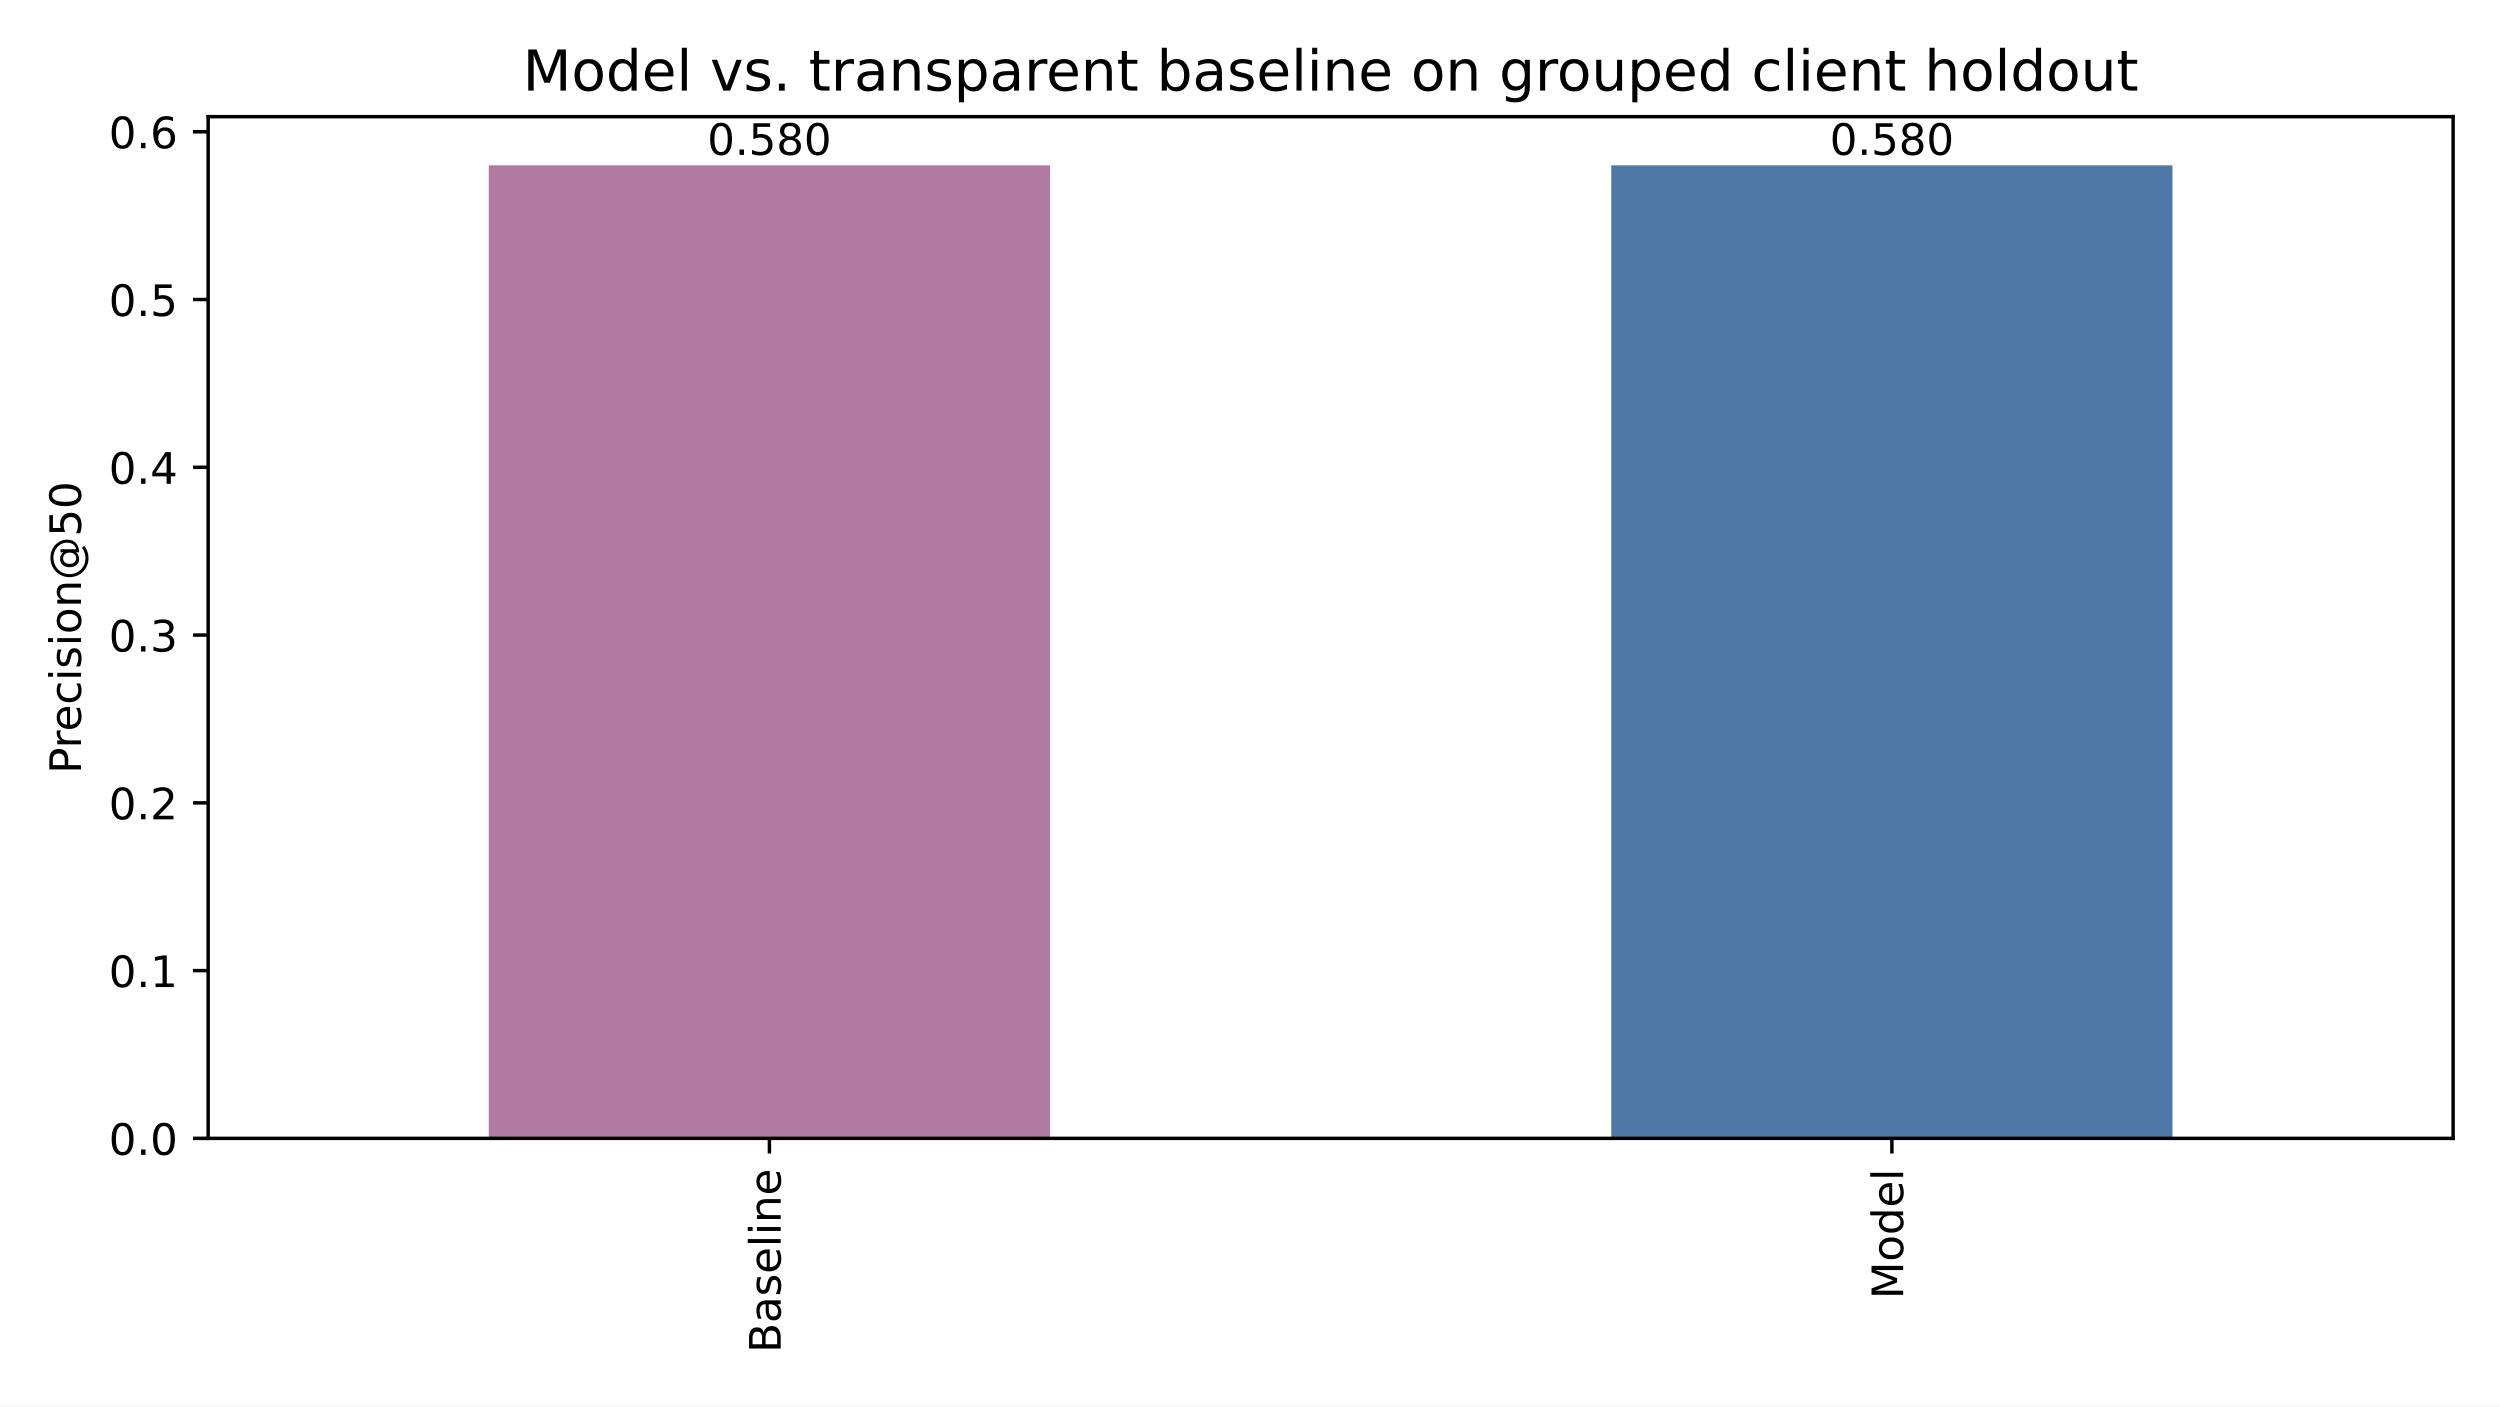
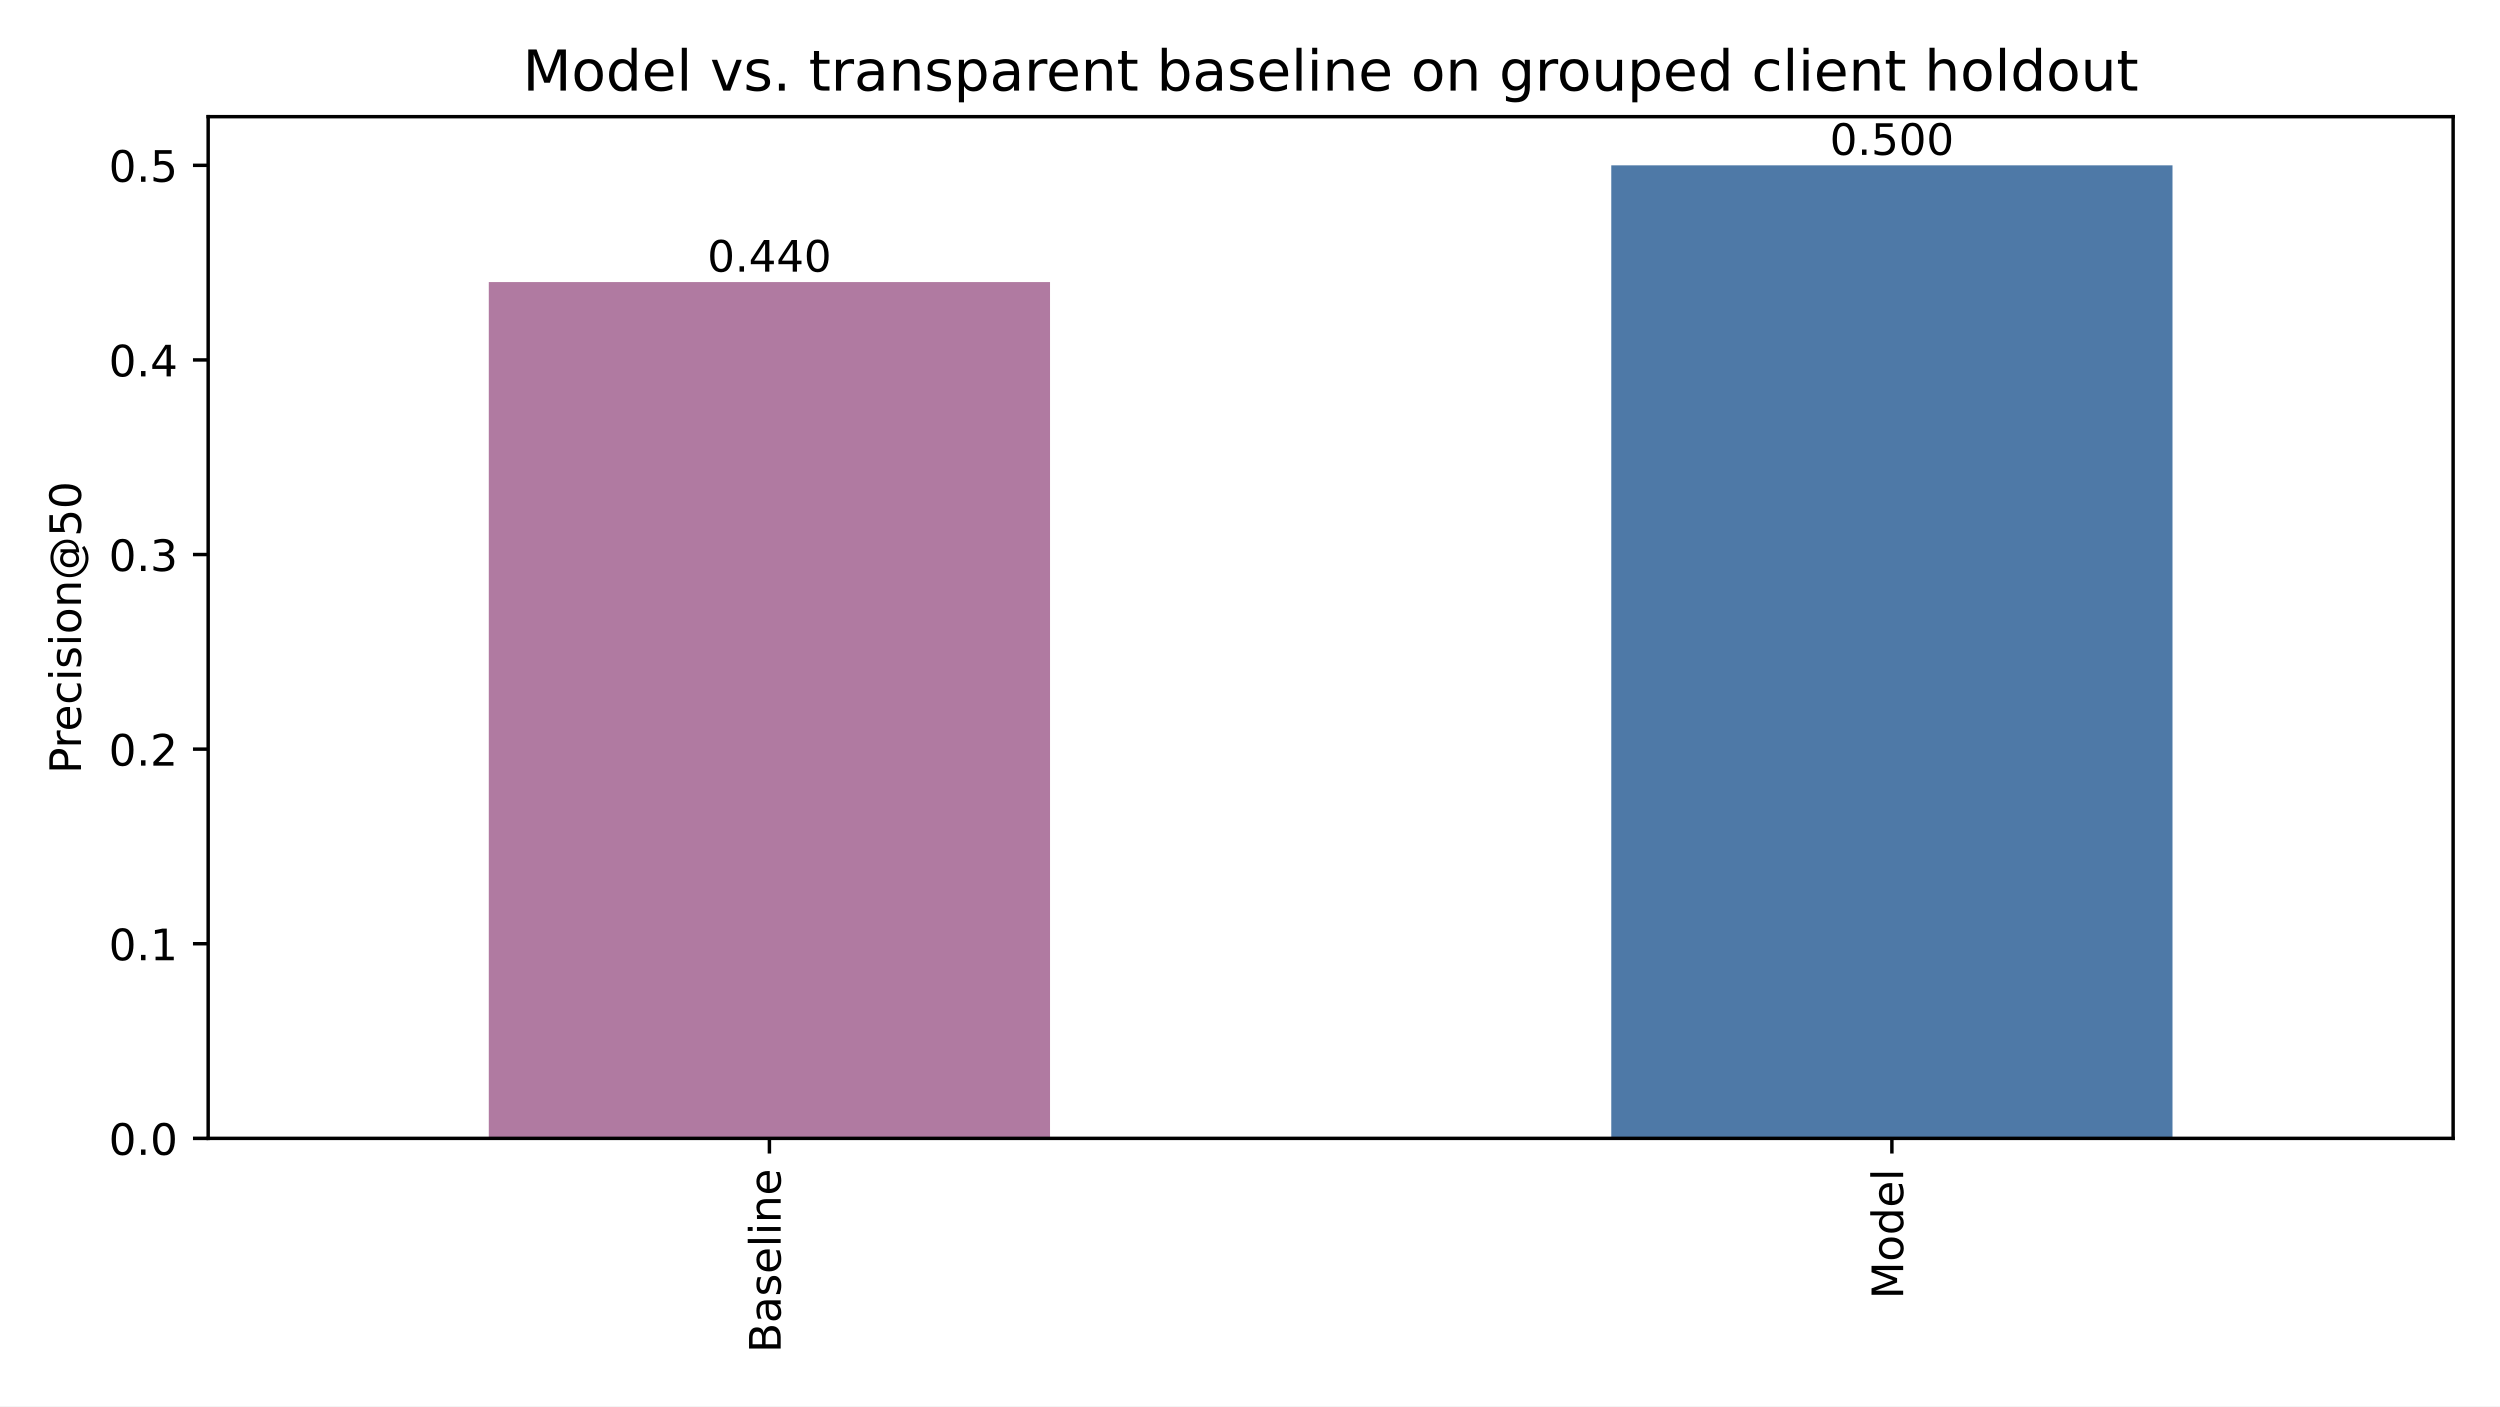
<svg xmlns="http://www.w3.org/2000/svg" xmlns:xlink="http://www.w3.org/1999/xlink" width="576pt" height="324pt" viewBox="0 0 576 324" version="1.1">
  <defs>
    <style type="text/css">*{stroke-linejoin: round; stroke-linecap: butt}</style>
  </defs>
  <g id="figure_1">
    <g id="patch_1">
      <path d="M 0 324  L 576 324  L 576 0  L 0 0  z " style="fill: #ffffff" />
    </g>
    <g id="axes_1">
      <g id="patch_2">
        <path d="M 47.962 262.28  L 565.2 262.28  L 565.2 26.88  L 47.962 26.88  z " style="fill: #ffffff" />
      </g>
      <g id="patch_3">
-         <path d="M 112.617 262.28  L 241.926 262.28  L 241.926 38.09  L 112.617 38.09  z " clip-path="url(#p8bdbd40748)" style="fill: #b07aa1" />
+         <path d="M 112.617 262.28  L 241.926 262.28  L 241.926 64.992  L 112.617 64.992  z " clip-path="url(#p44ab241699)" style="fill: #b07aa1" />
      </g>
      <g id="patch_4">
-         <path d="M 371.236 262.28  L 500.545 262.28  L 500.545 38.09  L 371.236 38.09  z " clip-path="url(#p8bdbd40748)" style="fill: #4e79a7" />
+         <path d="M 371.236 262.28  L 500.545 262.28  L 500.545 38.09  L 371.236 38.09  z " clip-path="url(#p44ab241699)" style="fill: #4e79a7" />
      </g>
      <g id="matplotlib.axis_1">
        <g id="xtick_1">
          <g id="line2d_1">
            <defs>
-               <path id="m9fd3257aeb" d="M 0 0  L 0 3.5  " style="stroke: #000000; stroke-width: 0.8" />
+               <path id="mbc9016c995" d="M 0 0  L 0 3.5  " style="stroke: #000000; stroke-width: 0.8" />
            </defs>
            <g>
-               <use xlink:href="#m9fd3257aeb" x="177.272" y="262.28" style="stroke: #000000; stroke-width: 0.8" />
+               <use xlink:href="#mbc9016c995" x="177.272" y="262.28" style="stroke: #000000; stroke-width: 0.8" />
            </g>
          </g>
          <g id="text_1">
            <g transform="translate(179.8698 311.6784) rotate(-90) scale(0.1 -0.1)">
              <defs>
                <path id="DejaVuSans-25" d="M 1259 2228  L 1259 519  L 2272 519  Q 2781 519 3026 730  Q 3272 941 3272 1375  Q 3272 1813 3026 2020  Q 2781 2228 2272 2228  L 1259 2228  z M 1259 4147  L 1259 2741  L 2194 2741  Q 2656 2741 2882 2914  Q 3109 3088 3109 3444  Q 3109 3797 2882 3972  Q 2656 4147 2194 4147  L 1259 4147  z M 628 4666  L 2241 4666  Q 2963 4666 3353 4366  Q 3744 4066 3744 3513  Q 3744 3084 3544 2831  Q 3344 2578 2956 2516  Q 3422 2416 3680 2098  Q 3938 1781 3938 1306  Q 3938 681 3513 340  Q 3088 0 2303 0  L 628 0  L 628 4666  z " transform="scale(0.015625)" />
                <path id="DejaVuSans-44" d="M 2194 1759  Q 1497 1759 1228 1600  Q 959 1441 959 1056  Q 959 750 1161 570  Q 1363 391 1709 391  Q 2188 391 2477 730  Q 2766 1069 2766 1631  L 2766 1759  L 2194 1759  z M 3341 1997  L 3341 0  L 2766 0  L 2766 531  Q 2569 213 2275 61  Q 1981 -91 1556 -91  Q 1019 -91 701 211  Q 384 513 384 1019  Q 384 1609 779 1909  Q 1175 2209 1959 2209  L 2766 2209  L 2766 2266  Q 2766 2663 2505 2880  Q 2244 3097 1772 3097  Q 1472 3097 1187 3025  Q 903 2953 641 2809  L 641 3341  Q 956 3463 1253 3523  Q 1550 3584 1831 3584  Q 2591 3584 2966 3190  Q 3341 2797 3341 1997  z " transform="scale(0.015625)" />
                <path id="DejaVuSans-56" d="M 2834 3397  L 2834 2853  Q 2591 2978 2328 3040  Q 2066 3103 1784 3103  Q 1356 3103 1142 2972  Q 928 2841 928 2578  Q 928 2378 1081 2264  Q 1234 2150 1697 2047  L 1894 2003  Q 2506 1872 2764 1633  Q 3022 1394 3022 966  Q 3022 478 2636 193  Q 2250 -91 1575 -91  Q 1294 -91 989 -36  Q 684 19 347 128  L 347 722  Q 666 556 975 473  Q 1284 391 1588 391  Q 1994 391 2212 530  Q 2431 669 2431 922  Q 2431 1156 2273 1281  Q 2116 1406 1581 1522  L 1381 1569  Q 847 1681 609 1914  Q 372 2147 372 2553  Q 372 3047 722 3315  Q 1072 3584 1716 3584  Q 2034 3584 2315 3537  Q 2597 3491 2834 3397  z " transform="scale(0.015625)" />
                <path id="DejaVuSans-48" d="M 3597 1894  L 3597 1613  L 953 1613  Q 991 1019 1311 708  Q 1631 397 2203 397  Q 2534 397 2845 478  Q 3156 559 3463 722  L 3463 178  Q 3153 47 2828 -22  Q 2503 -91 2169 -91  Q 1331 -91 842 396  Q 353 884 353 1716  Q 353 2575 817 3079  Q 1281 3584 2069 3584  Q 2775 3584 3186 3129  Q 3597 2675 3597 1894  z M 3022 2063  Q 3016 2534 2758 2815  Q 2500 3097 2075 3097  Q 1594 3097 1305 2825  Q 1016 2553 972 2059  L 3022 2063  z " transform="scale(0.015625)" />
                <path id="DejaVuSans-4f" d="M 603 4863  L 1178 4863  L 1178 0  L 603 0  L 603 4863  z " transform="scale(0.015625)" />
                <path id="DejaVuSans-4c" d="M 603 3500  L 1178 3500  L 1178 0  L 603 0  L 603 3500  z M 603 4863  L 1178 4863  L 1178 4134  L 603 4134  L 603 4863  z " transform="scale(0.015625)" />
                <path id="DejaVuSans-51" d="M 3513 2113  L 3513 0  L 2938 0  L 2938 2094  Q 2938 2591 2744 2837  Q 2550 3084 2163 3084  Q 1697 3084 1428 2787  Q 1159 2491 1159 1978  L 1159 0  L 581 0  L 581 3500  L 1159 3500  L 1159 2956  Q 1366 3272 1645 3428  Q 1925 3584 2291 3584  Q 2894 3584 3203 3211  Q 3513 2838 3513 2113  z " transform="scale(0.015625)" />
              </defs>
              <use xlink:href="#DejaVuSans-25" />
              <use xlink:href="#DejaVuSans-44" transform="translate(68.60938 0)" />
              <use xlink:href="#DejaVuSans-56" transform="translate(129.8906 0)" />
              <use xlink:href="#DejaVuSans-48" transform="translate(181.9844 0)" />
              <use xlink:href="#DejaVuSans-4f" transform="translate(243.5156 0)" />
              <use xlink:href="#DejaVuSans-4c" transform="translate(271.2969 0)" />
              <use xlink:href="#DejaVuSans-51" transform="translate(299.0781 0)" />
              <use xlink:href="#DejaVuSans-48" transform="translate(362.4531 0)" />
            </g>
          </g>
        </g>
        <g id="xtick_2">
          <g id="line2d_2">
            <g>
-               <use xlink:href="#m9fd3257aeb" x="435.891" y="262.28" style="stroke: #000000; stroke-width: 0.8" />
+               <use xlink:href="#mbc9016c995" x="435.891" y="262.28" style="stroke: #000000; stroke-width: 0.8" />
            </g>
          </g>
          <g id="text_2">
            <g transform="translate(438.4886 299.3066) rotate(-90) scale(0.1 -0.1)">
              <defs>
                <path id="DejaVuSans-30" d="M 628 4666  L 1569 4666  L 2759 1491  L 3956 4666  L 4897 4666  L 4897 0  L 4281 0  L 4281 4097  L 3078 897  L 2444 897  L 1241 4097  L 1241 0  L 628 0  L 628 4666  z " transform="scale(0.015625)" />
                <path id="DejaVuSans-52" d="M 1959 3097  Q 1497 3097 1228 2736  Q 959 2375 959 1747  Q 959 1119 1226 758  Q 1494 397 1959 397  Q 2419 397 2687 759  Q 2956 1122 2956 1747  Q 2956 2369 2687 2733  Q 2419 3097 1959 3097  z M 1959 3584  Q 2709 3584 3137 3096  Q 3566 2609 3566 1747  Q 3566 888 3137 398  Q 2709 -91 1959 -91  Q 1206 -91 779 398  Q 353 888 353 1747  Q 353 2609 779 3096  Q 1206 3584 1959 3584  z " transform="scale(0.015625)" />
                <path id="DejaVuSans-47" d="M 2906 2969  L 2906 4863  L 3481 4863  L 3481 0  L 2906 0  L 2906 525  Q 2725 213 2448 61  Q 2172 -91 1784 -91  Q 1150 -91 751 415  Q 353 922 353 1747  Q 353 2572 751 3078  Q 1150 3584 1784 3584  Q 2172 3584 2448 3432  Q 2725 3281 2906 2969  z M 947 1747  Q 947 1113 1208 752  Q 1469 391 1925 391  Q 2381 391 2643 752  Q 2906 1113 2906 1747  Q 2906 2381 2643 2742  Q 2381 3103 1925 3103  Q 1469 3103 1208 2742  Q 947 2381 947 1747  z " transform="scale(0.015625)" />
              </defs>
              <use xlink:href="#DejaVuSans-30" />
              <use xlink:href="#DejaVuSans-52" transform="translate(86.28125 0)" />
              <use xlink:href="#DejaVuSans-47" transform="translate(147.4688 0)" />
              <use xlink:href="#DejaVuSans-48" transform="translate(210.9531 0)" />
              <use xlink:href="#DejaVuSans-4f" transform="translate(272.4844 0)" />
            </g>
          </g>
        </g>
      </g>
      <g id="matplotlib.axis_2">
        <g id="ytick_1">
          <g id="line2d_3">
            <defs>
-               <path id="mce5ac88698" d="M 0 0  L -3.5 0  " style="stroke: #000000; stroke-width: 0.8" />
+               <path id="m31b33cb2f0" d="M 0 0  L -3.5 0  " style="stroke: #000000; stroke-width: 0.8" />
            </defs>
            <g>
-               <use xlink:href="#mce5ac88698" x="47.962" y="262.28" style="stroke: #000000; stroke-width: 0.8" />
+               <use xlink:href="#m31b33cb2f0" x="47.962" y="262.28" style="stroke: #000000; stroke-width: 0.8" />
            </g>
          </g>
          <g id="text_3">
            <g transform="translate(25.05922 266.0788) scale(0.1 -0.1)">
              <defs>
                <path id="DejaVuSans-13" d="M 2034 4250  Q 1547 4250 1301 3770  Q 1056 3291 1056 2328  Q 1056 1369 1301 889  Q 1547 409 2034 409  Q 2525 409 2770 889  Q 3016 1369 3016 2328  Q 3016 3291 2770 3770  Q 2525 4250 2034 4250  z M 2034 4750  Q 2819 4750 3233 4129  Q 3647 3509 3647 2328  Q 3647 1150 3233 529  Q 2819 -91 2034 -91  Q 1250 -91 836 529  Q 422 1150 422 2328  Q 422 3509 836 4129  Q 1250 4750 2034 4750  z " transform="scale(0.015625)" />
                <path id="DejaVuSans-11" d="M 684 794  L 1344 794  L 1344 0  L 684 0  L 684 794  z " transform="scale(0.015625)" />
              </defs>
              <use xlink:href="#DejaVuSans-13" />
              <use xlink:href="#DejaVuSans-11" transform="translate(63.625 0)" />
              <use xlink:href="#DejaVuSans-13" transform="translate(95.40625 0)" />
            </g>
          </g>
        </g>
        <g id="ytick_2">
          <g id="line2d_4">
            <g>
-               <use xlink:href="#mce5ac88698" x="47.962" y="223.626" style="stroke: #000000; stroke-width: 0.8" />
+               <use xlink:href="#m31b33cb2f0" x="47.962" y="217.442" style="stroke: #000000; stroke-width: 0.8" />
            </g>
          </g>
          <g id="text_4">
-             <g transform="translate(25.05922 227.4253) scale(0.1 -0.1)">
+             <g transform="translate(25.05922 221.2407) scale(0.1 -0.1)">
              <defs>
                <path id="DejaVuSans-14" d="M 794 531  L 1825 531  L 1825 4091  L 703 3866  L 703 4441  L 1819 4666  L 2450 4666  L 2450 531  L 3481 531  L 3481 0  L 794 0  L 794 531  z " transform="scale(0.015625)" />
              </defs>
              <use xlink:href="#DejaVuSans-13" />
              <use xlink:href="#DejaVuSans-11" transform="translate(63.625 0)" />
              <use xlink:href="#DejaVuSans-14" transform="translate(95.40625 0)" />
            </g>
          </g>
        </g>
        <g id="ytick_3">
          <g id="line2d_5">
            <g>
-               <use xlink:href="#mce5ac88698" x="47.962" y="184.973" style="stroke: #000000; stroke-width: 0.8" />
+               <use xlink:href="#m31b33cb2f0" x="47.962" y="172.604" style="stroke: #000000; stroke-width: 0.8" />
            </g>
          </g>
          <g id="text_5">
-             <g transform="translate(25.05922 188.7718) scale(0.1 -0.1)">
+             <g transform="translate(25.05922 176.4026) scale(0.1 -0.1)">
              <defs>
                <path id="DejaVuSans-15" d="M 1228 531  L 3431 531  L 3431 0  L 469 0  L 469 531  Q 828 903 1448 1529  Q 2069 2156 2228 2338  Q 2531 2678 2651 2914  Q 2772 3150 2772 3378  Q 2772 3750 2511 3984  Q 2250 4219 1831 4219  Q 1534 4219 1204 4116  Q 875 4013 500 3803  L 500 4441  Q 881 4594 1212 4672  Q 1544 4750 1819 4750  Q 2544 4750 2975 4387  Q 3406 4025 3406 3419  Q 3406 3131 3298 2873  Q 3191 2616 2906 2266  Q 2828 2175 2409 1742  Q 1991 1309 1228 531  z " transform="scale(0.015625)" />
              </defs>
              <use xlink:href="#DejaVuSans-13" />
              <use xlink:href="#DejaVuSans-11" transform="translate(63.625 0)" />
              <use xlink:href="#DejaVuSans-15" transform="translate(95.40625 0)" />
            </g>
          </g>
        </g>
        <g id="ytick_4">
          <g id="line2d_6">
            <g>
-               <use xlink:href="#mce5ac88698" x="47.962" y="146.319" style="stroke: #000000; stroke-width: 0.8" />
+               <use xlink:href="#m31b33cb2f0" x="47.962" y="127.766" style="stroke: #000000; stroke-width: 0.8" />
            </g>
          </g>
          <g id="text_6">
-             <g transform="translate(25.05922 150.1182) scale(0.1 -0.1)">
+             <g transform="translate(25.05922 131.5645) scale(0.1 -0.1)">
              <defs>
                <path id="DejaVuSans-16" d="M 2597 2516  Q 3050 2419 3304 2112  Q 3559 1806 3559 1356  Q 3559 666 3084 287  Q 2609 -91 1734 -91  Q 1441 -91 1130 -33  Q 819 25 488 141  L 488 750  Q 750 597 1062 519  Q 1375 441 1716 441  Q 2309 441 2620 675  Q 2931 909 2931 1356  Q 2931 1769 2642 2001  Q 2353 2234 1838 2234  L 1294 2234  L 1294 2753  L 1863 2753  Q 2328 2753 2575 2939  Q 2822 3125 2822 3475  Q 2822 3834 2567 4026  Q 2313 4219 1838 4219  Q 1578 4219 1281 4162  Q 984 4106 628 3988  L 628 4550  Q 988 4650 1302 4700  Q 1616 4750 1894 4750  Q 2613 4750 3031 4423  Q 3450 4097 3450 3541  Q 3450 3153 3228 2886  Q 3006 2619 2597 2516  z " transform="scale(0.015625)" />
              </defs>
              <use xlink:href="#DejaVuSans-13" />
              <use xlink:href="#DejaVuSans-11" transform="translate(63.625 0)" />
              <use xlink:href="#DejaVuSans-16" transform="translate(95.40625 0)" />
            </g>
          </g>
        </g>
        <g id="ytick_5">
          <g id="line2d_7">
            <g>
-               <use xlink:href="#mce5ac88698" x="47.962" y="107.666" style="stroke: #000000; stroke-width: 0.8" />
+               <use xlink:href="#m31b33cb2f0" x="47.962" y="82.928" style="stroke: #000000; stroke-width: 0.8" />
            </g>
          </g>
          <g id="text_7">
-             <g transform="translate(25.05922 111.4647) scale(0.1 -0.1)">
+             <g transform="translate(25.05922 86.72645) scale(0.1 -0.1)">
              <defs>
                <path id="DejaVuSans-17" d="M 2419 4116  L 825 1625  L 2419 1625  L 2419 4116  z M 2253 4666  L 3047 4666  L 3047 1625  L 3713 1625  L 3713 1100  L 3047 1100  L 3047 0  L 2419 0  L 2419 1100  L 313 1100  L 313 1709  L 2253 4666  z " transform="scale(0.015625)" />
              </defs>
              <use xlink:href="#DejaVuSans-13" />
              <use xlink:href="#DejaVuSans-11" transform="translate(63.625 0)" />
              <use xlink:href="#DejaVuSans-17" transform="translate(95.40625 0)" />
            </g>
          </g>
        </g>
        <g id="ytick_6">
          <g id="line2d_8">
            <g>
-               <use xlink:href="#mce5ac88698" x="47.962" y="69.012" style="stroke: #000000; stroke-width: 0.8" />
+               <use xlink:href="#m31b33cb2f0" x="47.962" y="38.09" style="stroke: #000000; stroke-width: 0.8" />
            </g>
          </g>
          <g id="text_8">
-             <g transform="translate(25.05922 72.81118) scale(0.1 -0.1)">
+             <g transform="translate(25.05922 41.88835) scale(0.1 -0.1)">
              <defs>
                <path id="DejaVuSans-18" d="M 691 4666  L 3169 4666  L 3169 4134  L 1269 4134  L 1269 2991  Q 1406 3038 1543 3061  Q 1681 3084 1819 3084  Q 2600 3084 3056 2656  Q 3513 2228 3513 1497  Q 3513 744 3044 326  Q 2575 -91 1722 -91  Q 1428 -91 1123 -41  Q 819 9 494 109  L 494 744  Q 775 591 1075 516  Q 1375 441 1709 441  Q 2250 441 2565 725  Q 2881 1009 2881 1497  Q 2881 1984 2565 2268  Q 2250 2553 1709 2553  Q 1456 2553 1204 2497  Q 953 2441 691 2322  L 691 4666  z " transform="scale(0.015625)" />
              </defs>
              <use xlink:href="#DejaVuSans-13" />
              <use xlink:href="#DejaVuSans-11" transform="translate(63.625 0)" />
              <use xlink:href="#DejaVuSans-18" transform="translate(95.40625 0)" />
            </g>
          </g>
        </g>
-         <g id="ytick_7">
-           <g id="line2d_9">
-             <g>
-               <use xlink:href="#mce5ac88698" x="47.962" y="30.359" style="stroke: #000000; stroke-width: 0.8" />
-             </g>
-           </g>
-           <g id="text_9">
-             <g transform="translate(25.05922 34.15765) scale(0.1 -0.1)">
-               <defs>
-                 <path id="DejaVuSans-19" d="M 2113 2584  Q 1688 2584 1439 2293  Q 1191 2003 1191 1497  Q 1191 994 1439 701  Q 1688 409 2113 409  Q 2538 409 2786 701  Q 3034 994 3034 1497  Q 3034 2003 2786 2293  Q 2538 2584 2113 2584  z M 3366 4563  L 3366 3988  Q 3128 4100 2886 4159  Q 2644 4219 2406 4219  Q 1781 4219 1451 3797  Q 1122 3375 1075 2522  Q 1259 2794 1537 2939  Q 1816 3084 2150 3084  Q 2853 3084 3261 2657  Q 3669 2231 3669 1497  Q 3669 778 3244 343  Q 2819 -91 2113 -91  Q 1303 -91 875 529  Q 447 1150 447 2328  Q 447 3434 972 4092  Q 1497 4750 2381 4750  Q 2619 4750 2861 4703  Q 3103 4656 3366 4563  z " transform="scale(0.015625)" />
-               </defs>
-               <use xlink:href="#DejaVuSans-13" />
-               <use xlink:href="#DejaVuSans-11" transform="translate(63.625 0)" />
-               <use xlink:href="#DejaVuSans-19" transform="translate(95.40625 0)" />
-             </g>
-           </g>
-         </g>
-         <g id="text_10">
+         <g id="text_9">
          <g transform="translate(18.65687 178.2519) rotate(-90) scale(0.1 -0.1)">
            <defs>
              <path id="DejaVuSans-33" d="M 1259 4147  L 1259 2394  L 2053 2394  Q 2494 2394 2734 2622  Q 2975 2850 2975 3272  Q 2975 3691 2734 3919  Q 2494 4147 2053 4147  L 1259 4147  z M 628 4666  L 2053 4666  Q 2838 4666 3239 4311  Q 3641 3956 3641 3272  Q 3641 2581 3239 2228  Q 2838 1875 2053 1875  L 1259 1875  L 1259 0  L 628 0  L 628 4666  z " transform="scale(0.015625)" />
              <path id="DejaVuSans-55" d="M 2631 2963  Q 2534 3019 2420 3045  Q 2306 3072 2169 3072  Q 1681 3072 1420 2755  Q 1159 2438 1159 1844  L 1159 0  L 581 0  L 581 3500  L 1159 3500  L 1159 2956  Q 1341 3275 1631 3429  Q 1922 3584 2338 3584  Q 2397 3584 2469 3576  Q 2541 3569 2628 3553  L 2631 2963  z " transform="scale(0.015625)" />
              <path id="DejaVuSans-46" d="M 3122 3366  L 3122 2828  Q 2878 2963 2633 3030  Q 2388 3097 2138 3097  Q 1578 3097 1268 2742  Q 959 2388 959 1747  Q 959 1106 1268 751  Q 1578 397 2138 397  Q 2388 397 2633 464  Q 2878 531 3122 666  L 3122 134  Q 2881 22 2623 -34  Q 2366 -91 2075 -91  Q 1284 -91 818 406  Q 353 903 353 1747  Q 353 2603 823 3093  Q 1294 3584 2113 3584  Q 2378 3584 2631 3529  Q 2884 3475 3122 3366  z " transform="scale(0.015625)" />
              <path id="DejaVuSans-23" d="M 2381 1678  Q 2381 1231 2603 976  Q 2825 722 3213 722  Q 3597 722 3817 978  Q 4038 1234 4038 1678  Q 4038 2116 3813 2373  Q 3588 2631 3206 2631  Q 2828 2631 2604 2375  Q 2381 2119 2381 1678  z M 4084 744  Q 3897 503 3655 389  Q 3413 275 3091 275  Q 2553 275 2217 664  Q 1881 1053 1881 1678  Q 1881 2303 2218 2693  Q 2556 3084 3091 3084  Q 3413 3084 3656 2967  Q 3900 2850 4084 2613  L 4084 3022  L 4531 3022  L 4531 722  Q 4988 791 5245 1139  Q 5503 1488 5503 2041  Q 5503 2375 5404 2669  Q 5306 2963 5106 3213  Q 4781 3622 4314 3839  Q 3847 4056 3297 4056  Q 2913 4056 2559 3954  Q 2206 3853 1906 3653  Q 1416 3334 1139 2817  Q 863 2300 863 1697  Q 863 1200 1042 765  Q 1222 331 1563 0  Q 1891 -325 2322 -495  Q 2753 -666 3244 -666  Q 3647 -666 4036 -530  Q 4425 -394 4750 -141  L 5031 -488  Q 4641 -791 4180 -952  Q 3719 -1113 3244 -1113  Q 2666 -1113 2153 -908  Q 1641 -703 1241 -313  Q 841 78 631 592  Q 422 1106 422 1697  Q 422 2266 634 2781  Q 847 3297 1241 3688  Q 1644 4084 2172 4295  Q 2700 4506 3291 4506  Q 3953 4506 4520 4234  Q 5088 3963 5472 3463  Q 5706 3156 5829 2797  Q 5953 2438 5953 2053  Q 5953 1231 5456 756  Q 4959 281 4084 263  L 4084 744  z " transform="scale(0.015625)" />
            </defs>
            <use xlink:href="#DejaVuSans-33" />
            <use xlink:href="#DejaVuSans-55" transform="translate(58.54688 0)" />
            <use xlink:href="#DejaVuSans-48" transform="translate(97.45312 0)" />
            <use xlink:href="#DejaVuSans-46" transform="translate(158.9844 0)" />
            <use xlink:href="#DejaVuSans-4c" transform="translate(213.9688 0)" />
            <use xlink:href="#DejaVuSans-56" transform="translate(241.75 0)" />
            <use xlink:href="#DejaVuSans-4c" transform="translate(293.8438 0)" />
            <use xlink:href="#DejaVuSans-52" transform="translate(321.625 0)" />
            <use xlink:href="#DejaVuSans-51" transform="translate(382.8125 0)" />
            <use xlink:href="#DejaVuSans-23" transform="translate(446.1875 0)" />
            <use xlink:href="#DejaVuSans-18" transform="translate(546.1875 0)" />
            <use xlink:href="#DejaVuSans-13" transform="translate(609.8125 0)" />
          </g>
        </g>
      </g>
      <g id="patch_5">
        <path d="M 47.962 262.28  L 47.962 26.88  " style="fill: none; stroke: #000000; stroke-width: 0.8; stroke-linejoin: miter; stroke-linecap: square" />
      </g>
      <g id="patch_6">
        <path d="M 565.2 262.28  L 565.2 26.88  " style="fill: none; stroke: #000000; stroke-width: 0.8; stroke-linejoin: miter; stroke-linecap: square" />
      </g>
      <g id="patch_7">
        <path d="M 47.962 262.28  L 565.2 262.28  " style="fill: none; stroke: #000000; stroke-width: 0.8; stroke-linejoin: miter; stroke-linecap: square" />
      </g>
      <g id="patch_8">
        <path d="M 47.962 26.88  L 565.2 26.88  " style="fill: none; stroke: #000000; stroke-width: 0.8; stroke-linejoin: miter; stroke-linecap: square" />
      </g>
-       <g id="text_11">
-         <g transform="translate(162.9577 35.68718) scale(0.1 -0.1)">
-           <defs>
-             <path id="DejaVuSans-1b" d="M 2034 2216  Q 1584 2216 1326 1975  Q 1069 1734 1069 1313  Q 1069 891 1326 650  Q 1584 409 2034 409  Q 2484 409 2743 651  Q 3003 894 3003 1313  Q 3003 1734 2745 1975  Q 2488 2216 2034 2216  z M 1403 2484  Q 997 2584 770 2862  Q 544 3141 544 3541  Q 544 4100 942 4425  Q 1341 4750 2034 4750  Q 2731 4750 3128 4425  Q 3525 4100 3525 3541  Q 3525 3141 3298 2862  Q 3072 2584 2669 2484  Q 3125 2378 3379 2068  Q 3634 1759 3634 1313  Q 3634 634 3220 271  Q 2806 -91 2034 -91  Q 1263 -91 848 271  Q 434 634 434 1313  Q 434 1759 690 2068  Q 947 2378 1403 2484  z M 1172 3481  Q 1172 3119 1398 2916  Q 1625 2713 2034 2713  Q 2441 2713 2670 2916  Q 2900 3119 2900 3481  Q 2900 3844 2670 4047  Q 2441 4250 2034 4250  Q 1625 4250 1398 4047  Q 1172 3844 1172 3481  z " transform="scale(0.015625)" />
-           </defs>
+       <g id="text_10">
+         <g transform="translate(162.9577 62.59004) scale(0.1 -0.1)">
          <use xlink:href="#DejaVuSans-13" />
          <use xlink:href="#DejaVuSans-11" transform="translate(63.625 0)" />
-           <use xlink:href="#DejaVuSans-18" transform="translate(95.40625 0)" />
-           <use xlink:href="#DejaVuSans-1b" transform="translate(159.0312 0)" />
+           <use xlink:href="#DejaVuSans-17" transform="translate(95.40625 0)" />
+           <use xlink:href="#DejaVuSans-17" transform="translate(159.0312 0)" />
          <use xlink:href="#DejaVuSans-13" transform="translate(222.6562 0)" />
        </g>
      </g>
-       <g id="text_12">
+       <g id="text_11">
        <g transform="translate(421.5765 35.68718) scale(0.1 -0.1)">
          <use xlink:href="#DejaVuSans-13" />
          <use xlink:href="#DejaVuSans-11" transform="translate(63.625 0)" />
          <use xlink:href="#DejaVuSans-18" transform="translate(95.40625 0)" />
-           <use xlink:href="#DejaVuSans-1b" transform="translate(159.0312 0)" />
+           <use xlink:href="#DejaVuSans-13" transform="translate(159.0312 0)" />
          <use xlink:href="#DejaVuSans-13" transform="translate(222.6562 0)" />
        </g>
      </g>
-       <g id="text_13">
+       <g id="text_12">
        <g transform="translate(120.4364 20.88) scale(0.13 -0.13)">
          <defs>
            <path id="DejaVuSans-3" transform="scale(0.015625)" />
            <path id="DejaVuSans-59" d="M 191 3500  L 800 3500  L 1894 563  L 2988 3500  L 3597 3500  L 2284 0  L 1503 0  L 191 3500  z " transform="scale(0.015625)" />
            <path id="DejaVuSans-57" d="M 1172 4494  L 1172 3500  L 2356 3500  L 2356 3053  L 1172 3053  L 1172 1153  Q 1172 725 1289 603  Q 1406 481 1766 481  L 2356 481  L 2356 0  L 1766 0  Q 1100 0 847 248  Q 594 497 594 1153  L 594 3053  L 172 3053  L 172 3500  L 594 3500  L 594 4494  L 1172 4494  z " transform="scale(0.015625)" />
            <path id="DejaVuSans-53" d="M 1159 525  L 1159 -1331  L 581 -1331  L 581 3500  L 1159 3500  L 1159 2969  Q 1341 3281 1617 3432  Q 1894 3584 2278 3584  Q 2916 3584 3314 3078  Q 3713 2572 3713 1747  Q 3713 922 3314 415  Q 2916 -91 2278 -91  Q 1894 -91 1617 61  Q 1341 213 1159 525  z M 3116 1747  Q 3116 2381 2855 2742  Q 2594 3103 2138 3103  Q 1681 3103 1420 2742  Q 1159 2381 1159 1747  Q 1159 1113 1420 752  Q 1681 391 2138 391  Q 2594 391 2855 752  Q 3116 1113 3116 1747  z " transform="scale(0.015625)" />
            <path id="DejaVuSans-45" d="M 3116 1747  Q 3116 2381 2855 2742  Q 2594 3103 2138 3103  Q 1681 3103 1420 2742  Q 1159 2381 1159 1747  Q 1159 1113 1420 752  Q 1681 391 2138 391  Q 2594 391 2855 752  Q 3116 1113 3116 1747  z M 1159 2969  Q 1341 3281 1617 3432  Q 1894 3584 2278 3584  Q 2916 3584 3314 3078  Q 3713 2572 3713 1747  Q 3713 922 3314 415  Q 2916 -91 2278 -91  Q 1894 -91 1617 61  Q 1341 213 1159 525  L 1159 0  L 581 0  L 581 4863  L 1159 4863  L 1159 2969  z " transform="scale(0.015625)" />
            <path id="DejaVuSans-4a" d="M 2906 1791  Q 2906 2416 2648 2759  Q 2391 3103 1925 3103  Q 1463 3103 1205 2759  Q 947 2416 947 1791  Q 947 1169 1205 825  Q 1463 481 1925 481  Q 2391 481 2648 825  Q 2906 1169 2906 1791  z M 3481 434  Q 3481 -459 3084 -895  Q 2688 -1331 1869 -1331  Q 1566 -1331 1297 -1286  Q 1028 -1241 775 -1147  L 775 -588  Q 1028 -725 1275 -790  Q 1522 -856 1778 -856  Q 2344 -856 2625 -561  Q 2906 -266 2906 331  L 2906 616  Q 2728 306 2450 153  Q 2172 0 1784 0  Q 1141 0 747 490  Q 353 981 353 1791  Q 353 2603 747 3093  Q 1141 3584 1784 3584  Q 2172 3584 2450 3431  Q 2728 3278 2906 2969  L 2906 3500  L 3481 3500  L 3481 434  z " transform="scale(0.015625)" />
            <path id="DejaVuSans-58" d="M 544 1381  L 544 3500  L 1119 3500  L 1119 1403  Q 1119 906 1312 657  Q 1506 409 1894 409  Q 2359 409 2629 706  Q 2900 1003 2900 1516  L 2900 3500  L 3475 3500  L 3475 0  L 2900 0  L 2900 538  Q 2691 219 2414 64  Q 2138 -91 1772 -91  Q 1169 -91 856 284  Q 544 659 544 1381  z M 1991 3584  L 1991 3584  z " transform="scale(0.015625)" />
            <path id="DejaVuSans-4b" d="M 3513 2113  L 3513 0  L 2938 0  L 2938 2094  Q 2938 2591 2744 2837  Q 2550 3084 2163 3084  Q 1697 3084 1428 2787  Q 1159 2491 1159 1978  L 1159 0  L 581 0  L 581 4863  L 1159 4863  L 1159 2956  Q 1366 3272 1645 3428  Q 1925 3584 2291 3584  Q 2894 3584 3203 3211  Q 3513 2838 3513 2113  z " transform="scale(0.015625)" />
          </defs>
          <use xlink:href="#DejaVuSans-30" />
          <use xlink:href="#DejaVuSans-52" transform="translate(86.28125 0)" />
          <use xlink:href="#DejaVuSans-47" transform="translate(147.4688 0)" />
          <use xlink:href="#DejaVuSans-48" transform="translate(210.9531 0)" />
          <use xlink:href="#DejaVuSans-4f" transform="translate(272.4844 0)" />
          <use xlink:href="#DejaVuSans-3" transform="translate(300.2656 0)" />
          <use xlink:href="#DejaVuSans-59" transform="translate(332.0469 0)" />
          <use xlink:href="#DejaVuSans-56" transform="translate(391.2344 0)" />
          <use xlink:href="#DejaVuSans-11" transform="translate(443.3281 0)" />
          <use xlink:href="#DejaVuSans-3" transform="translate(475.1094 0)" />
          <use xlink:href="#DejaVuSans-57" transform="translate(506.8906 0)" />
          <use xlink:href="#DejaVuSans-55" transform="translate(546.0938 0)" />
          <use xlink:href="#DejaVuSans-44" transform="translate(587.2031 0)" />
          <use xlink:href="#DejaVuSans-51" transform="translate(648.4844 0)" />
          <use xlink:href="#DejaVuSans-56" transform="translate(711.8594 0)" />
          <use xlink:href="#DejaVuSans-53" transform="translate(763.9531 0)" />
          <use xlink:href="#DejaVuSans-44" transform="translate(827.4375 0)" />
          <use xlink:href="#DejaVuSans-55" transform="translate(888.7188 0)" />
          <use xlink:href="#DejaVuSans-48" transform="translate(927.625 0)" />
          <use xlink:href="#DejaVuSans-51" transform="translate(989.1562 0)" />
          <use xlink:href="#DejaVuSans-57" transform="translate(1052.531 0)" />
          <use xlink:href="#DejaVuSans-3" transform="translate(1091.734 0)" />
          <use xlink:href="#DejaVuSans-45" transform="translate(1123.516 0)" />
          <use xlink:href="#DejaVuSans-44" transform="translate(1187 0)" />
          <use xlink:href="#DejaVuSans-56" transform="translate(1248.281 0)" />
          <use xlink:href="#DejaVuSans-48" transform="translate(1300.375 0)" />
          <use xlink:href="#DejaVuSans-4f" transform="translate(1361.906 0)" />
          <use xlink:href="#DejaVuSans-4c" transform="translate(1389.688 0)" />
          <use xlink:href="#DejaVuSans-51" transform="translate(1417.469 0)" />
          <use xlink:href="#DejaVuSans-48" transform="translate(1480.844 0)" />
          <use xlink:href="#DejaVuSans-3" transform="translate(1542.375 0)" />
          <use xlink:href="#DejaVuSans-52" transform="translate(1574.156 0)" />
          <use xlink:href="#DejaVuSans-51" transform="translate(1635.344 0)" />
          <use xlink:href="#DejaVuSans-3" transform="translate(1698.719 0)" />
          <use xlink:href="#DejaVuSans-4a" transform="translate(1730.5 0)" />
          <use xlink:href="#DejaVuSans-55" transform="translate(1793.984 0)" />
          <use xlink:href="#DejaVuSans-52" transform="translate(1832.891 0)" />
          <use xlink:href="#DejaVuSans-58" transform="translate(1894.078 0)" />
          <use xlink:href="#DejaVuSans-53" transform="translate(1957.453 0)" />
          <use xlink:href="#DejaVuSans-48" transform="translate(2020.938 0)" />
          <use xlink:href="#DejaVuSans-47" transform="translate(2082.469 0)" />
          <use xlink:href="#DejaVuSans-3" transform="translate(2145.953 0)" />
          <use xlink:href="#DejaVuSans-46" transform="translate(2177.734 0)" />
          <use xlink:href="#DejaVuSans-4f" transform="translate(2232.719 0)" />
          <use xlink:href="#DejaVuSans-4c" transform="translate(2260.5 0)" />
          <use xlink:href="#DejaVuSans-48" transform="translate(2288.281 0)" />
          <use xlink:href="#DejaVuSans-51" transform="translate(2349.812 0)" />
          <use xlink:href="#DejaVuSans-57" transform="translate(2413.188 0)" />
          <use xlink:href="#DejaVuSans-3" transform="translate(2452.391 0)" />
          <use xlink:href="#DejaVuSans-4b" transform="translate(2484.172 0)" />
          <use xlink:href="#DejaVuSans-52" transform="translate(2547.547 0)" />
          <use xlink:href="#DejaVuSans-4f" transform="translate(2608.734 0)" />
          <use xlink:href="#DejaVuSans-47" transform="translate(2636.516 0)" />
          <use xlink:href="#DejaVuSans-52" transform="translate(2700 0)" />
          <use xlink:href="#DejaVuSans-58" transform="translate(2761.188 0)" />
          <use xlink:href="#DejaVuSans-57" transform="translate(2824.562 0)" />
        </g>
      </g>
    </g>
  </g>
  <defs>
-     <clipPath id="p8bdbd40748">
+     <clipPath id="p44ab241699">
      <rect x="47.962" y="26.88" width="517.238" height="235.4" />
    </clipPath>
  </defs>
</svg>
